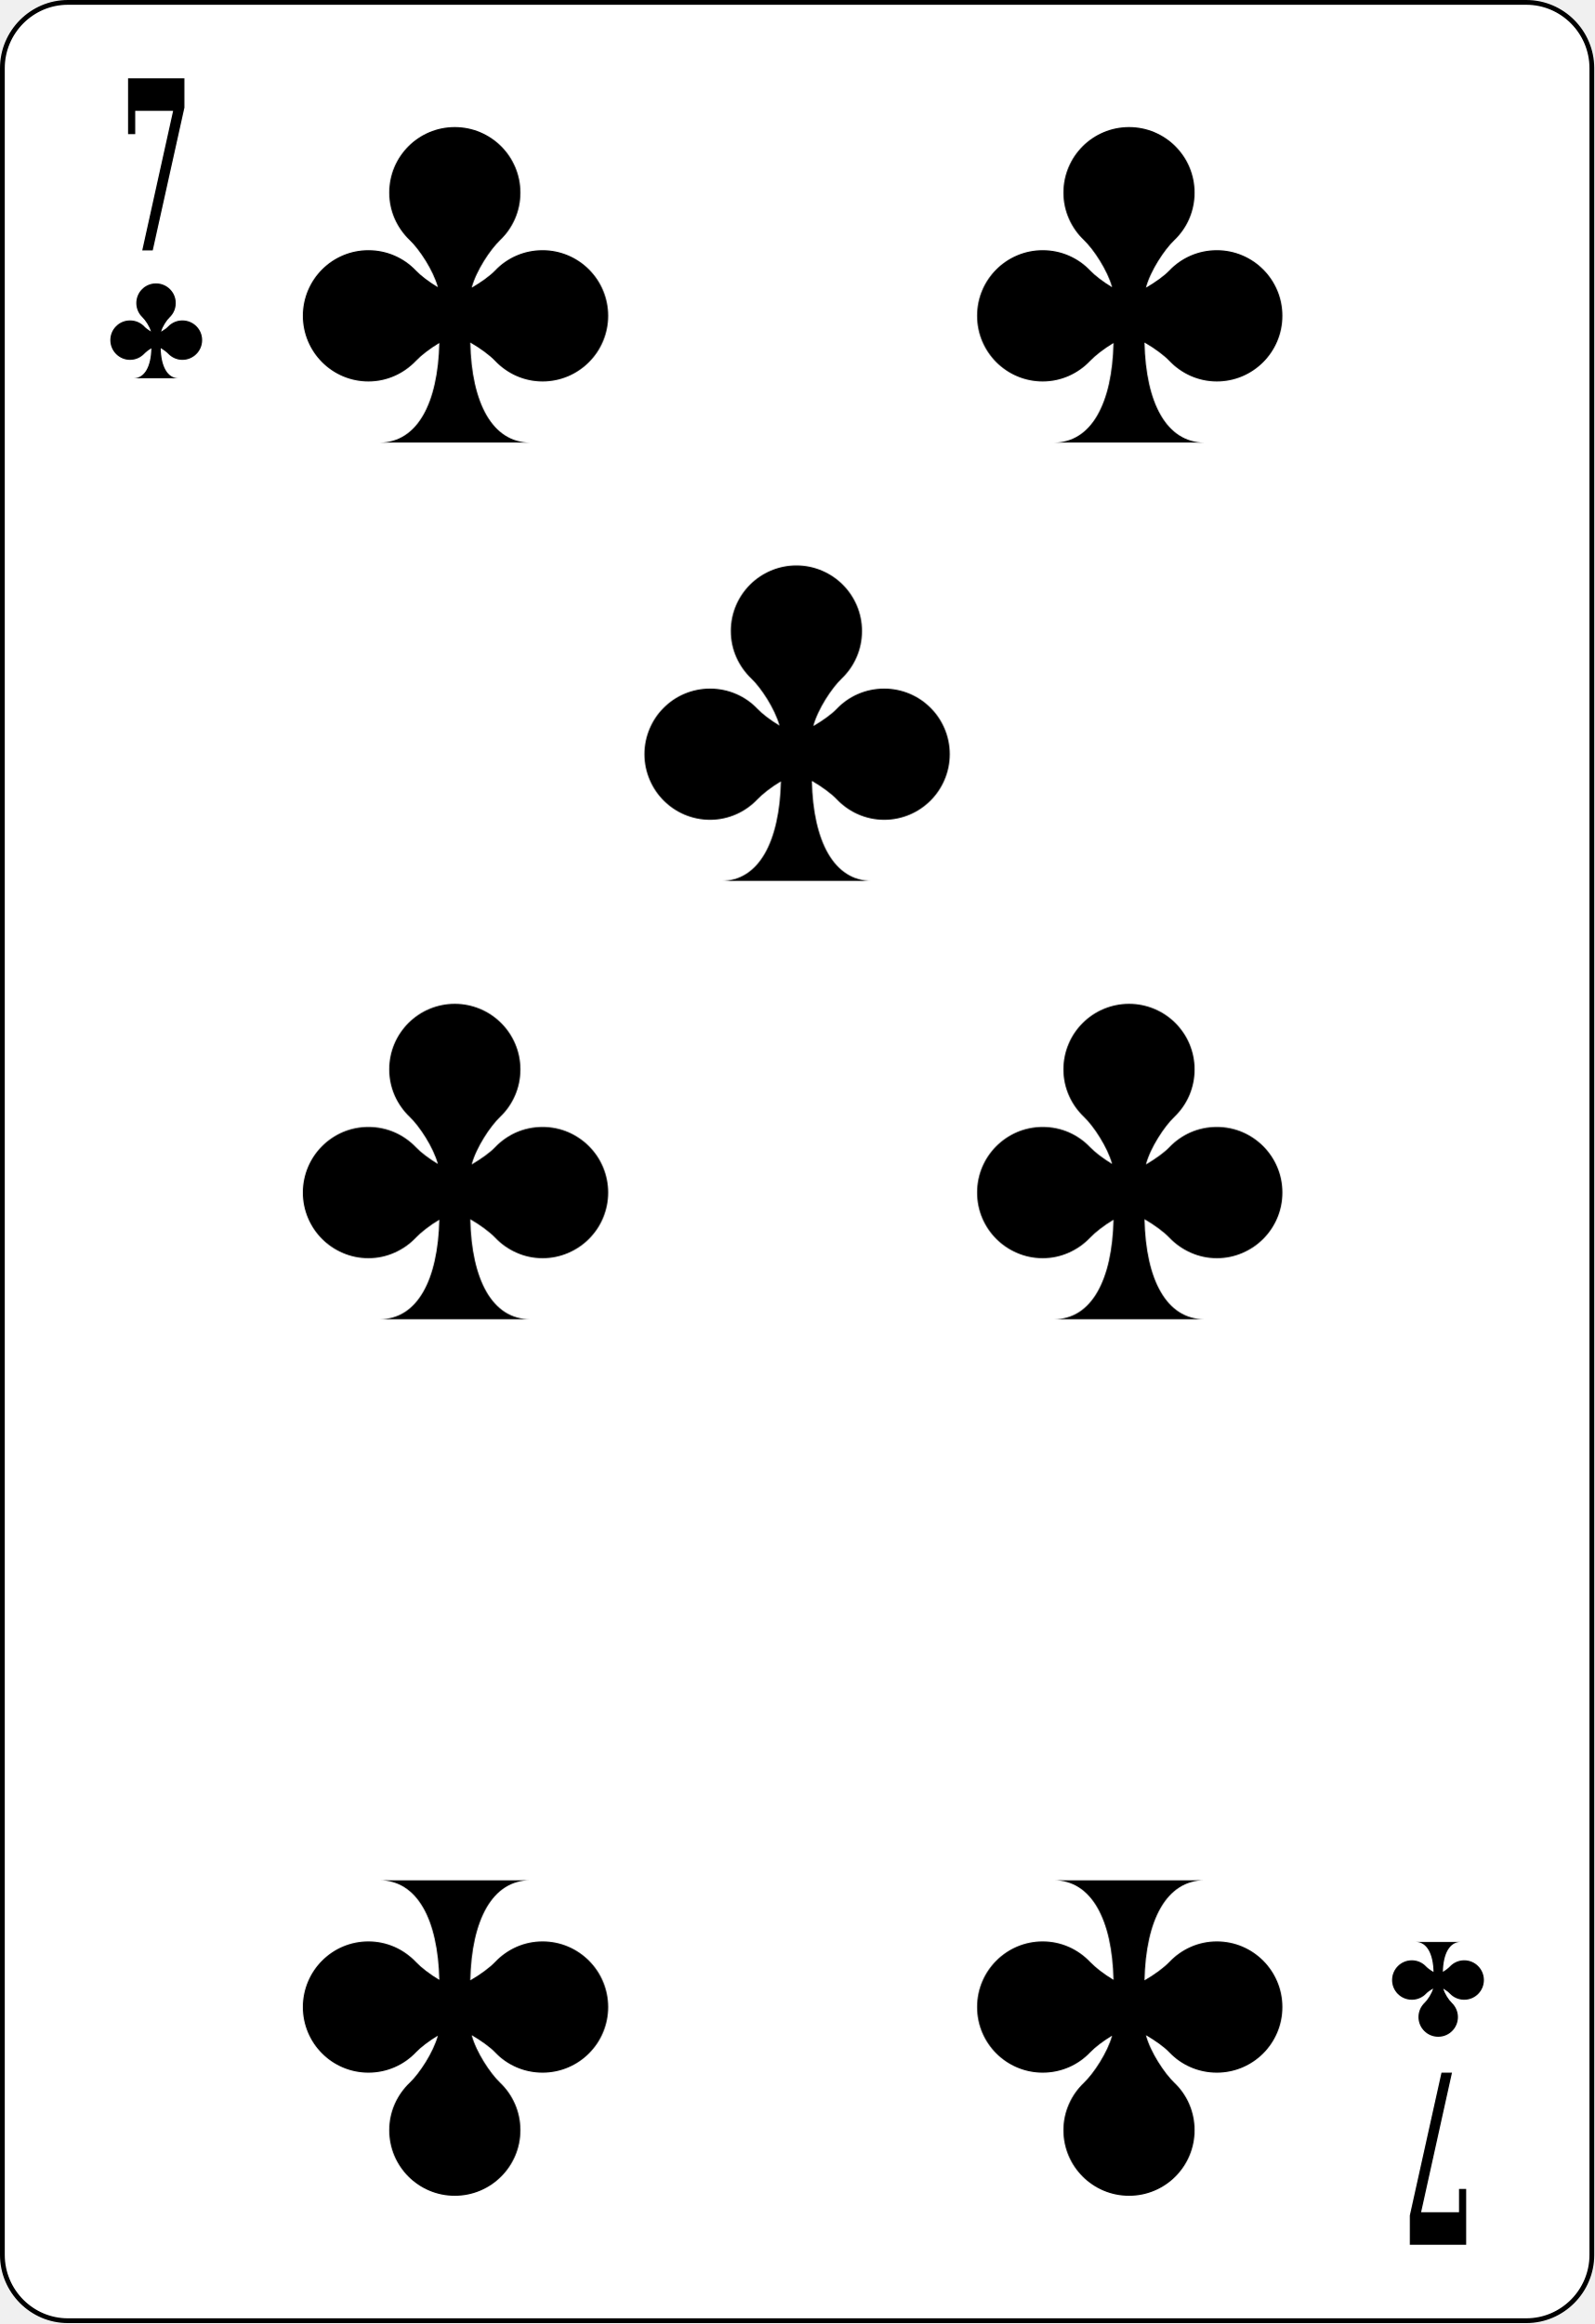
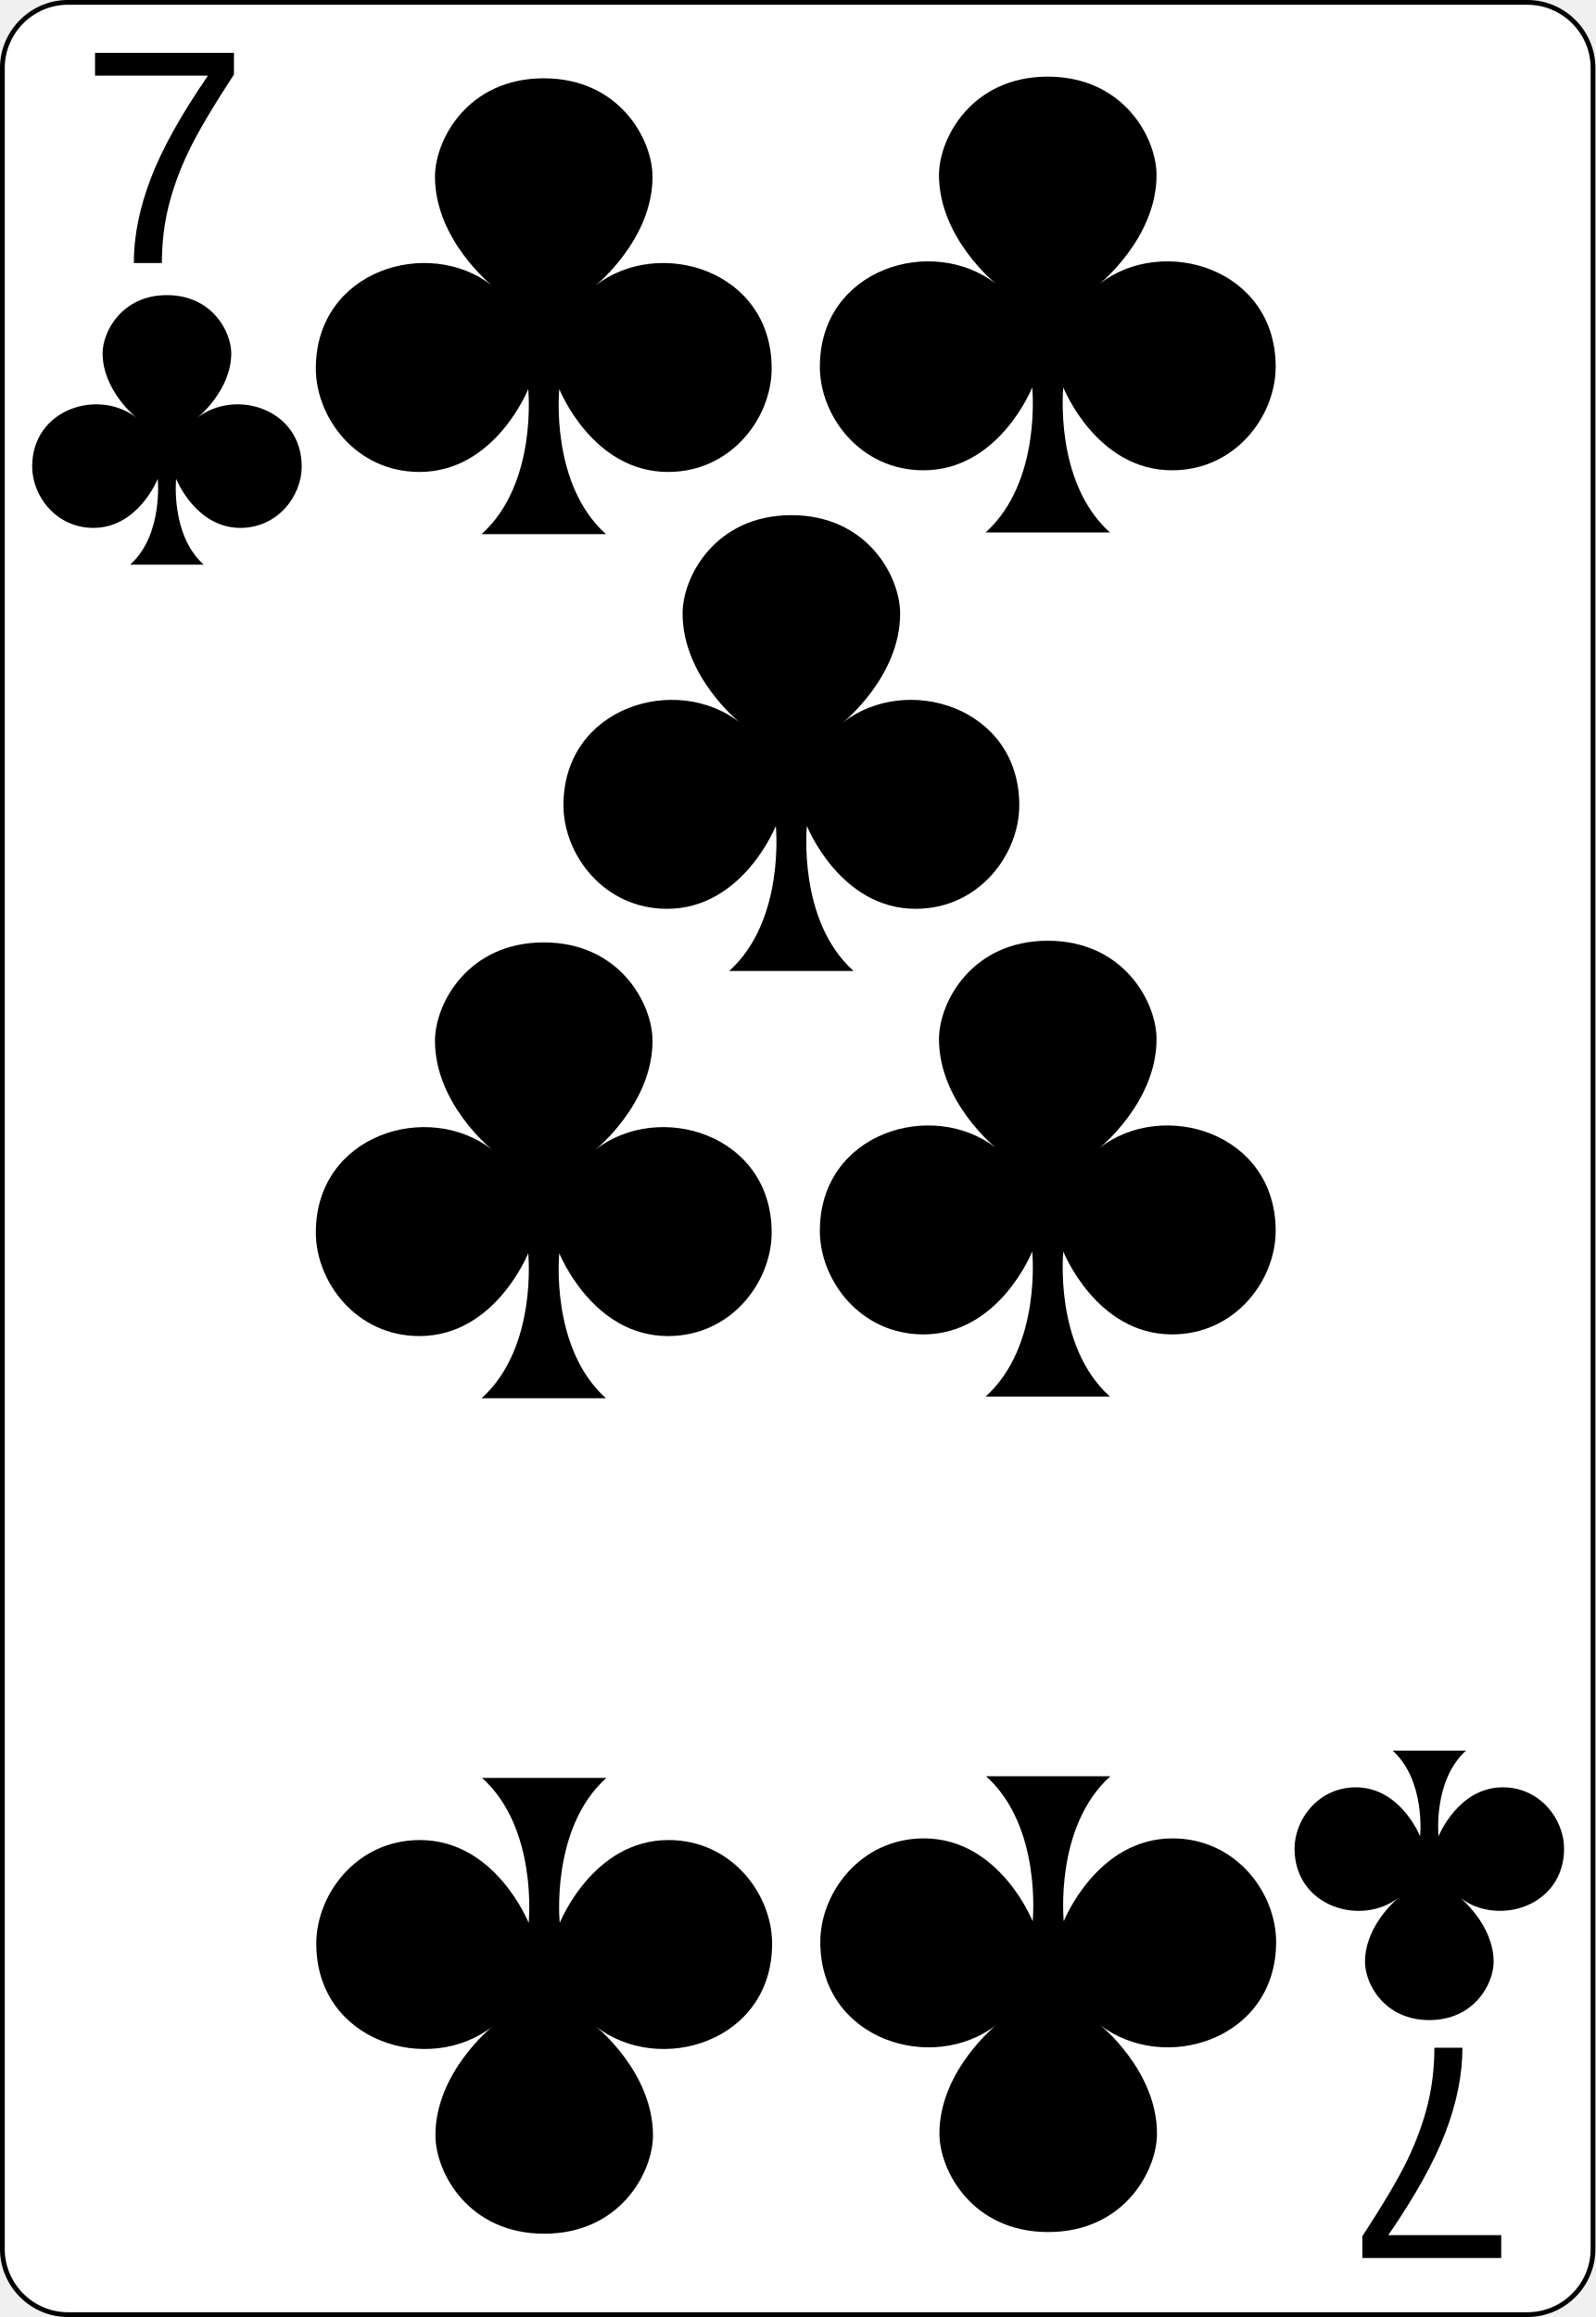
- <svg xmlns="http://www.w3.org/2000/svg" xmlns:xlink="http://www.w3.org/1999/xlink" width="208" height="303" viewBox="0 0 167.086 242.667" xml:space="preserve" id="svg2" version="1.0">
-   <defs id="defs88" />
-   <path id="path5" d="M 166.836,235.893 C 166.836,239.685 163.75,242.784 159.966,242.784 L 7.111,242.784 C 3.336,242.784 0.25,239.685 0.25,235.893 L 0.25,6.775 C 0.25,2.988 3.336,-0.116 7.111,-0.116 L 159.966,-0.116 C 163.75,-0.116 166.836,2.988 166.836,6.775 L 166.836,235.893 L 166.836,235.893 z " style="fill:#ffffff;fill-rule:nonzero;stroke:#000000;stroke-width:0.5;stroke-miterlimit:4" />
-   <g style="fill-rule:nonzero;stroke:#000000;stroke-miterlimit:4" id="g4248" transform="translate(1.466678,3.808595e-2)">
-     <path style="stroke:none" d="M 17.859,10.87 L 14.538,25.833 L 13.439,25.833 L 16.675,11.208 L 12.703,11.208 L 12.703,13.646 L 11.953,13.646 L 11.953,7.802 L 17.859,7.802 L 17.859,10.87 L 17.859,10.87 z " id="path4250" />
+ <svg xmlns="http://www.w3.org/2000/svg" xmlns:xlink="http://www.w3.org/1999/xlink" width="167.087pt" height="242.667pt" viewBox="0 0 167.087 242.667" xml:space="preserve" id="svg2" version="1.1">
+   <defs id="defs41">
+     <radialGradient xlink:href="#linearGradient2984" id="radialGradient3760" cx="48.231" cy="18.138" fx="48.231" fy="18.138" r="9.5" gradientUnits="userSpaceOnUse" gradientTransform="matrix(-1.560526,0.01828294,-0.02684055,-2.290953,123.9838,58.80911)" />
+     <linearGradient id="linearGradient2984">
+       <stop style="stop-color:#000000;stop-opacity:1;" offset="0" id="stop2986" />
+       <stop style="stop-color:#000000;stop-opacity:0.656;" offset="1" id="stop2988" />
+     </linearGradient>
+     <radialGradient xlink:href="#linearGradient3784" id="radialGradient3792" cx="171.487" cy="511.223" fx="171.487" fy="511.223" r="81.903" gradientTransform="matrix(1.152989,-0.6739155,0.3948202,0.6754904,-233.6326,270.4008)" gradientUnits="userSpaceOnUse" />
+     <linearGradient id="linearGradient3784">
+       <stop style="stop-color:#ffffff;stop-opacity:0.534;" offset="0" id="stop3786" />
+       <stop style="stop-color:#000000;stop-opacity:0;" offset="1" id="stop3788" />
+     </linearGradient>
+     <radialGradient r="81.903" fy="511.223" fx="171.487" cy="511.223" cx="171.487" gradientTransform="matrix(1.152989,-0.6739155,0.3948202,0.6754904,-233.6326,270.4008)" gradientUnits="userSpaceOnUse" id="radialGradient3855" xlink:href="#linearGradient3784-4" />
+     <linearGradient id="linearGradient3784-4">
+       <stop style="stop-color:#ffffff;stop-opacity:0.519;" offset="0" id="stop3786-8" />
+       <stop style="stop-color:#000000;stop-opacity:0;" offset="1" id="stop3788-6" />
+     </linearGradient>
+     <radialGradient r="81.903" fy="461.841" fx="181.694" cy="461.841" cx="181.694" gradientTransform="matrix(1.152989,-0.6739155,0.3948202,0.6754904,-233.6326,270.4008)" gradientUnits="userSpaceOnUse" id="radialGradient3916" xlink:href="#linearGradient3784-3" />
+     <linearGradient id="linearGradient3784-3">
+       <stop style="stop-color:#ffffff;stop-opacity:0.702;" offset="0" id="stop3786-86" />
+       <stop style="stop-color:#000000;stop-opacity:0;" offset="1" id="stop3788-2" />
+     </linearGradient>
+   </defs>
+   <g id="Layer_x0020_1" style="fill-rule:nonzero;clip-rule:nonzero;stroke:#000000;stroke-miterlimit:4;">
+     <path style="fill:#FFFFFF;stroke-width:0.5;" d="M166.837,235.548c0,3.777-3.087,6.869-6.871,6.869H7.111c-3.775,0-6.861-3.092-6.861-6.869V7.12C0.25,3.343,3.336,0.25,7.111,0.25h152.855    c3.784,0,6.871,3.093,6.871,6.87v228.428z" id="path5" />
+     <g style="stroke:none;" id="g7">
+       <g id="g9">
+ 				
+ 			</g>
+     </g>
+     <g id="g15">
+ 			
+ 		</g>
+     <g id="g19">
+ 			
+ 		</g>
+     <g style="stroke:none;" id="g23">
+       <g id="g25">
+ 				
+ 			</g>
+     </g>
+     <g style="stroke:none;" id="g31">
+       <g id="g33">
+ 				
+ 			</g>
+     </g>
  </g>
-   <g style="fill-rule:nonzero;stroke:#000000;stroke-miterlimit:4" id="g4252" transform="translate(-0.8709749,0.3828162)">
-     <path style="stroke:none" d="M 148.632,231.377 L 151.952,216.414 L 153.052,216.414 L 149.815,231.039 L 153.788,231.039 L 153.788,228.601 L 154.538,228.601 L 154.538,234.445 L 148.632,234.445 L 148.632,231.377 L 148.632,231.377 z " id="path4254" />
+   <text xml:space="preserve" style="font-size:32px;font-style:normal;font-weight:normal;line-height:125%;letter-spacing:0px;word-spacing:0px;fill:#000000;fill-opacity:1;stroke:none;font-family:Bitstream Vera Sans" x="8.311" y="27.548" id="text3788">
+     <tspan id="tspan3790" x="8.311" y="27.548" style="font-style:normal;font-variant:normal;font-weight:normal;font-stretch:normal;font-family:Arial;-inkscape-font-specification:Arial">7</tspan>
+   </text>
+   <g transform="matrix(1.485651,0,0,1.485651,-54.02466,10.01807)" id="layer1-1-4">
+     <path id="cl-9" d="m 50.291,22.698 c 0,0 2.375,-1.9 2.375,-4.534 0,-1.542 -1.369,-4.102 -4.534,-4.102 -3.165,0 -4.534,2.561 -4.534,4.102 0,2.634 2.375,4.534 2.375,4.534 -2.638,-2.055 -7.341,-0.652 -7.341,3.455 0,2.056 1.68,4.318 4.318,4.318 3.165,0 4.534,-3.455 4.534,-3.455 0,0 0.402,3.938 -1.943,6.046 h 5.182 c -2.345,-2.107 -1.943,-6.046 -1.943,-6.046 0,0 1.369,3.455 4.534,3.455 2.639,0 4.318,-2.263 4.318,-4.318 0,-4.107 -4.703,-5.51 -7.341,-3.455 z" style="fill:#000000" />
  </g>
-   <path style="fill:#000000;fill-opacity:1;stroke:none;stroke-width:1.5;stroke-linecap:round;stroke-linejoin:round;stroke-miterlimit:4;stroke-opacity:1" d="M 150.737,213.04 C 151.878,213.04 152.804,212.115 152.804,210.973 C 152.804,210.383 152.553,209.854 152.157,209.477 C 151.851,209.186 151.415,208.526 151.27,207.996 C 151.553,208.167 151.809,208.361 151.962,208.522 C 152.339,208.918 152.868,209.161 153.458,209.161 C 154.6,209.161 155.525,208.236 155.525,207.094 C 155.525,205.952 154.6,205.027 153.458,205.027 C 152.868,205.027 152.339,205.277 151.962,205.673 C 151.8,205.843 151.527,206.058 151.225,206.237 C 151.267,204.341 151.918,203.102 153.104,203.102 C 153.104,203.102 148.361,203.102 148.361,203.102 C 149.551,203.102 150.209,204.348 150.248,206.252 C 149.93,206.07 149.634,205.85 149.466,205.673 C 149.089,205.277 148.56,205.027 147.97,205.027 C 146.828,205.027 145.903,205.952 145.903,207.094 C 145.903,208.236 146.828,209.161 147.97,209.161 C 148.56,209.161 149.089,208.918 149.466,208.522 C 149.626,208.355 149.903,208.156 150.203,207.981 C 150.062,208.513 149.617,209.183 149.308,209.477 C 148.912,209.854 148.669,210.384 148.669,210.973 C 148.669,212.115 149.595,213.04 150.737,213.04 z " id="use2374" />
-   <path style="fill:#000000;fill-opacity:1;stroke:none;stroke-width:1.5;stroke-linecap:round;stroke-linejoin:round;stroke-miterlimit:4;stroke-opacity:1" d="M 16.35,29.322 C 15.208,29.322 14.283,30.247 14.283,31.389 C 14.283,31.979 14.533,32.508 14.929,32.885 C 15.235,33.176 15.671,33.837 15.816,34.366 C 15.533,34.195 15.278,34.001 15.125,33.84 C 14.748,33.444 14.218,33.201 13.629,33.201 C 12.487,33.201 11.561,34.126 11.561,35.268 C 11.561,36.41 12.487,37.335 13.629,37.335 C 14.218,37.335 14.748,37.085 15.125,36.689 C 15.286,36.519 15.559,36.304 15.861,36.125 C 15.819,38.021 15.168,39.26 13.982,39.26 C 13.982,39.26 18.725,39.26 18.725,39.26 C 17.536,39.26 16.878,38.014 16.839,36.11 C 17.157,36.293 17.452,36.512 17.62,36.689 C 17.997,37.085 18.527,37.335 19.116,37.335 C 20.258,37.335 21.183,36.41 21.183,35.268 C 21.183,34.126 20.258,33.201 19.116,33.201 C 18.527,33.201 17.997,33.444 17.62,33.84 C 17.461,34.007 17.183,34.206 16.884,34.381 C 17.024,33.849 17.469,33.179 17.778,32.885 C 18.174,32.508 18.417,31.979 18.417,31.389 C 18.417,30.247 17.492,29.322 16.35,29.322 z " id="use2370" />
-   <use x="0" y="0" xlink:href="#path2242" id="use2597" transform="matrix(1,0,0,-1,0,242.6453)" width="167.086" height="242.667" />
-   <path id="path2841" d="M 118.333,12.946 C 114.535,12.946 111.458,16.023 111.458,19.821 C 111.458,21.781 112.291,23.543 113.608,24.796 C 114.626,25.765 116.075,27.96 116.558,29.721 C 115.616,29.153 114.768,28.507 114.258,27.971 C 113.005,26.654 111.243,25.846 109.283,25.846 C 105.485,25.846 102.408,28.923 102.408,32.721 C 102.408,36.519 105.485,39.596 109.283,39.596 C 111.243,39.596 113.005,38.763 114.258,37.446 C 114.796,36.881 115.704,36.167 116.708,35.571 C 116.567,41.876 114.403,45.996 110.458,45.996 C 110.458,45.996 126.233,45.996 126.233,45.996 C 122.277,45.996 120.088,41.855 119.958,35.521 C 121.016,36.128 122,36.86 122.558,37.446 C 123.812,38.763 125.573,39.596 127.533,39.596 C 131.331,39.596 134.408,36.519 134.408,32.721 C 134.408,28.923 131.331,25.846 127.533,25.846 C 125.573,25.846 123.812,26.654 122.558,27.971 C 122.027,28.529 121.105,29.19 120.108,29.771 C 120.576,28.002 122.055,25.774 123.083,24.796 C 124.4,23.543 125.208,21.781 125.208,19.821 C 125.208,16.023 122.131,12.946 118.333,12.946 z " style="fill:#000000;fill-opacity:1;stroke:none;stroke-width:1.5;stroke-linecap:round;stroke-linejoin:round;stroke-miterlimit:4;stroke-opacity:1" />
-   <use x="0" y="0" xlink:href="#path2841" id="use3214" transform="matrix(1,0,0,-1,0,242.6453)" width="167.086" height="242.667" />
-   <path style="fill:#000000;fill-opacity:1;stroke:none;stroke-width:1.5;stroke-linecap:round;stroke-linejoin:round;stroke-miterlimit:4;stroke-opacity:1" d="M 47.663,12.946 C 43.865,12.946 40.788,16.023 40.788,19.821 C 40.788,21.781 41.621,23.543 42.938,24.796 C 43.955,25.765 45.405,27.96 45.888,29.721 C 44.946,29.153 44.097,28.507 43.588,27.971 C 42.334,26.654 40.573,25.846 38.613,25.846 C 34.815,25.846 31.738,28.923 31.738,32.721 C 31.738,36.519 34.815,39.596 38.613,39.596 C 40.573,39.596 42.334,38.763 43.588,37.446 C 44.125,36.881 45.034,36.167 46.038,35.571 C 45.897,41.876 43.733,45.996 39.788,45.996 C 39.788,45.996 55.563,45.996 55.563,45.996 C 51.607,45.996 49.418,41.855 49.288,35.521 C 50.346,36.128 51.329,36.86 51.888,37.446 C 53.141,38.763 54.903,39.596 56.863,39.596 C 60.66,39.596 63.738,36.519 63.738,32.721 C 63.738,28.923 60.66,25.846 56.863,25.846 C 54.903,25.846 53.141,26.654 51.888,27.971 C 51.357,28.529 50.435,29.19 49.438,29.771 C 49.905,28.002 51.385,25.774 52.413,24.796 C 53.729,23.543 54.538,21.781 54.538,19.821 C 54.538,16.023 51.46,12.946 47.663,12.946 z " id="path2242" />
-   <use x="0" y="0" xlink:href="#path2242" id="use3293" transform="translate(0,91.86269)" width="167.086" height="242.667" />
-   <use height="242.667" width="167.086" transform="translate(70.6704,91.86269)" id="use4073" xlink:href="#path2242" y="0" x="0" />
-   <use x="0" y="0" xlink:href="#path2242" id="use4423" transform="translate(35.80557,45.93135)" width="167.086" height="242.667" />
+   <text xml:space="preserve" style="font-size:32px;font-style:normal;font-weight:normal;line-height:125%;letter-spacing:0px;word-spacing:0px;fill:#000000;fill-opacity:1;stroke:none;font-family:Bitstream Vera Sans" x="-158.864" y="-214.467" id="text3788-8" transform="scale(-1,-1)">
+     <tspan id="tspan3790-7" x="-158.864" y="-214.467" style="font-style:normal;font-variant:normal;font-weight:normal;font-stretch:normal;font-family:Arial;-inkscape-font-specification:Arial">7</tspan>
+   </text>
+   <g transform="matrix(-1.485651,0,0,-1.485651,221.1992,232.4618)" id="layer1-1-4-1">
+     <path id="cl-9-7" d="m 50.291,22.698 c 0,0 2.375,-1.9 2.375,-4.534 0,-1.542 -1.369,-4.102 -4.534,-4.102 -3.165,0 -4.534,2.561 -4.534,4.102 0,2.634 2.375,4.534 2.375,4.534 -2.638,-2.055 -7.341,-0.652 -7.341,3.455 0,2.056 1.68,4.318 4.318,4.318 3.165,0 4.534,-3.455 4.534,-3.455 0,0 0.402,3.938 -1.943,6.046 h 5.182 c -2.345,-2.107 -1.943,-6.046 -1.943,-6.046 0,0 1.369,3.455 4.534,3.455 2.639,0 4.318,-2.263 4.318,-4.318 0,-4.107 -4.703,-5.51 -7.341,-3.455 z" style="fill:#000000" />
+   </g>
+   <g transform="matrix(2.512578,0,0,2.512578,-63.98839,-27.13112)" id="layer1-1-4-8">
+     <path id="cl-9-8" d="m 50.291,22.698 c 0,0 2.375,-1.9 2.375,-4.534 0,-1.542 -1.369,-4.102 -4.534,-4.102 -3.165,0 -4.534,2.561 -4.534,4.102 0,2.634 2.375,4.534 2.375,4.534 -2.638,-2.055 -7.341,-0.652 -7.341,3.455 0,2.056 1.68,4.318 4.318,4.318 3.165,0 4.534,-3.455 4.534,-3.455 0,0 0.402,3.938 -1.943,6.046 h 5.182 c -2.345,-2.107 -1.943,-6.046 -1.943,-6.046 0,0 1.369,3.455 4.534,3.455 2.639,0 4.318,-2.263 4.318,-4.318 0,-4.107 -4.703,-5.51 -7.341,-3.455 z" style="fill:#000000" />
+   </g>
+   <g transform="matrix(-2.512578,0,0,-2.512578,177.9295,269.2751)" id="layer1-1-4-8-0">
+     <path id="cl-9-8-6" d="m 50.291,22.698 c 0,0 2.375,-1.9 2.375,-4.534 0,-1.542 -1.369,-4.102 -4.534,-4.102 -3.165,0 -4.534,2.561 -4.534,4.102 0,2.634 2.375,4.534 2.375,4.534 -2.638,-2.055 -7.341,-0.652 -7.341,3.455 0,2.056 1.68,4.318 4.318,4.318 3.165,0 4.534,-3.455 4.534,-3.455 0,0 0.402,3.938 -1.943,6.046 h 5.182 c -2.345,-2.107 -1.943,-6.046 -1.943,-6.046 0,0 1.369,3.455 4.534,3.455 2.639,0 4.318,-2.263 4.318,-4.318 0,-4.107 -4.703,-5.51 -7.341,-3.455 z" style="fill:#000000" />
+   </g>
+   <g transform="matrix(2.512578,0,0,2.512578,-63.98839,63.36968)" id="layer1-1-4-8-2">
+     <path id="cl-9-8-0" d="m 50.291,22.698 c 0,0 2.375,-1.9 2.375,-4.534 0,-1.542 -1.369,-4.102 -4.534,-4.102 -3.165,0 -4.534,2.561 -4.534,4.102 0,2.634 2.375,4.534 2.375,4.534 -2.638,-2.055 -7.341,-0.652 -7.341,3.455 0,2.056 1.68,4.318 4.318,4.318 3.165,0 4.534,-3.455 4.534,-3.455 0,0 0.402,3.938 -1.943,6.046 h 5.182 c -2.345,-2.107 -1.943,-6.046 -1.943,-6.046 0,0 1.369,3.455 4.534,3.455 2.639,0 4.318,-2.263 4.318,-4.318 0,-4.107 -4.703,-5.51 -7.341,-3.455 z" style="fill:#000000" />
+   </g>
+   <g transform="matrix(2.512578,0,0,2.512578,-11.20333,-27.30484)" id="layer1-1-4-8-8">
+     <path id="cl-9-8-9" d="m 50.291,22.698 c 0,0 2.375,-1.9 2.375,-4.534 0,-1.542 -1.369,-4.102 -4.534,-4.102 -3.165,0 -4.534,2.561 -4.534,4.102 0,2.634 2.375,4.534 2.375,4.534 -2.638,-2.055 -7.341,-0.652 -7.341,3.455 0,2.056 1.68,4.318 4.318,4.318 3.165,0 4.534,-3.455 4.534,-3.455 0,0 0.402,3.938 -1.943,6.046 h 5.182 c -2.345,-2.107 -1.943,-6.046 -1.943,-6.046 0,0 1.369,3.455 4.534,3.455 2.639,0 4.318,-2.263 4.318,-4.318 0,-4.107 -4.703,-5.51 -7.341,-3.455 z" style="fill:#000000" />
+   </g>
+   <g transform="matrix(-2.512578,0,0,-2.512578,230.7146,269.1014)" id="layer1-1-4-8-0-2">
+     <path id="cl-9-8-6-6" d="m 50.291,22.698 c 0,0 2.375,-1.9 2.375,-4.534 0,-1.542 -1.369,-4.102 -4.534,-4.102 -3.165,0 -4.534,2.561 -4.534,4.102 0,2.634 2.375,4.534 2.375,4.534 -2.638,-2.055 -7.341,-0.652 -7.341,3.455 0,2.056 1.68,4.318 4.318,4.318 3.165,0 4.534,-3.455 4.534,-3.455 0,0 0.402,3.938 -1.943,6.046 h 5.182 c -2.345,-2.107 -1.943,-6.046 -1.943,-6.046 0,0 1.369,3.455 4.534,3.455 2.639,0 4.318,-2.263 4.318,-4.318 0,-4.107 -4.703,-5.51 -7.341,-3.455 z" style="fill:#000000" />
+   </g>
+   <g transform="matrix(2.512578,0,0,2.512578,-11.20333,63.19596)" id="layer1-1-4-8-2-6">
+     <path id="cl-9-8-0-4" d="m 50.291,22.698 c 0,0 2.375,-1.9 2.375,-4.534 0,-1.542 -1.369,-4.102 -4.534,-4.102 -3.165,0 -4.534,2.561 -4.534,4.102 0,2.634 2.375,4.534 2.375,4.534 -2.638,-2.055 -7.341,-0.652 -7.341,3.455 0,2.056 1.68,4.318 4.318,4.318 3.165,0 4.534,-3.455 4.534,-3.455 0,0 0.402,3.938 -1.943,6.046 h 5.182 c -2.345,-2.107 -1.943,-6.046 -1.943,-6.046 0,0 1.369,3.455 4.534,3.455 2.639,0 4.318,-2.263 4.318,-4.318 0,-4.107 -4.703,-5.51 -7.341,-3.455 z" style="fill:#000000" />
+   </g>
+   <g transform="matrix(2.512578,0,0,2.512578,-38.0557,18.62236)" id="layer1-1-4-8-6">
+     <path id="cl-9-8-8" d="m 50.291,22.698 c 0,0 2.375,-1.9 2.375,-4.534 0,-1.542 -1.369,-4.102 -4.534,-4.102 -3.165,0 -4.534,2.561 -4.534,4.102 0,2.634 2.375,4.534 2.375,4.534 -2.638,-2.055 -7.341,-0.652 -7.341,3.455 0,2.056 1.68,4.318 4.318,4.318 3.165,0 4.534,-3.455 4.534,-3.455 0,0 0.402,3.938 -1.943,6.046 h 5.182 c -2.345,-2.107 -1.943,-6.046 -1.943,-6.046 0,0 1.369,3.455 4.534,3.455 2.639,0 4.318,-2.263 4.318,-4.318 0,-4.107 -4.703,-5.51 -7.341,-3.455 z" style="fill:#000000" />
+   </g>
</svg>
